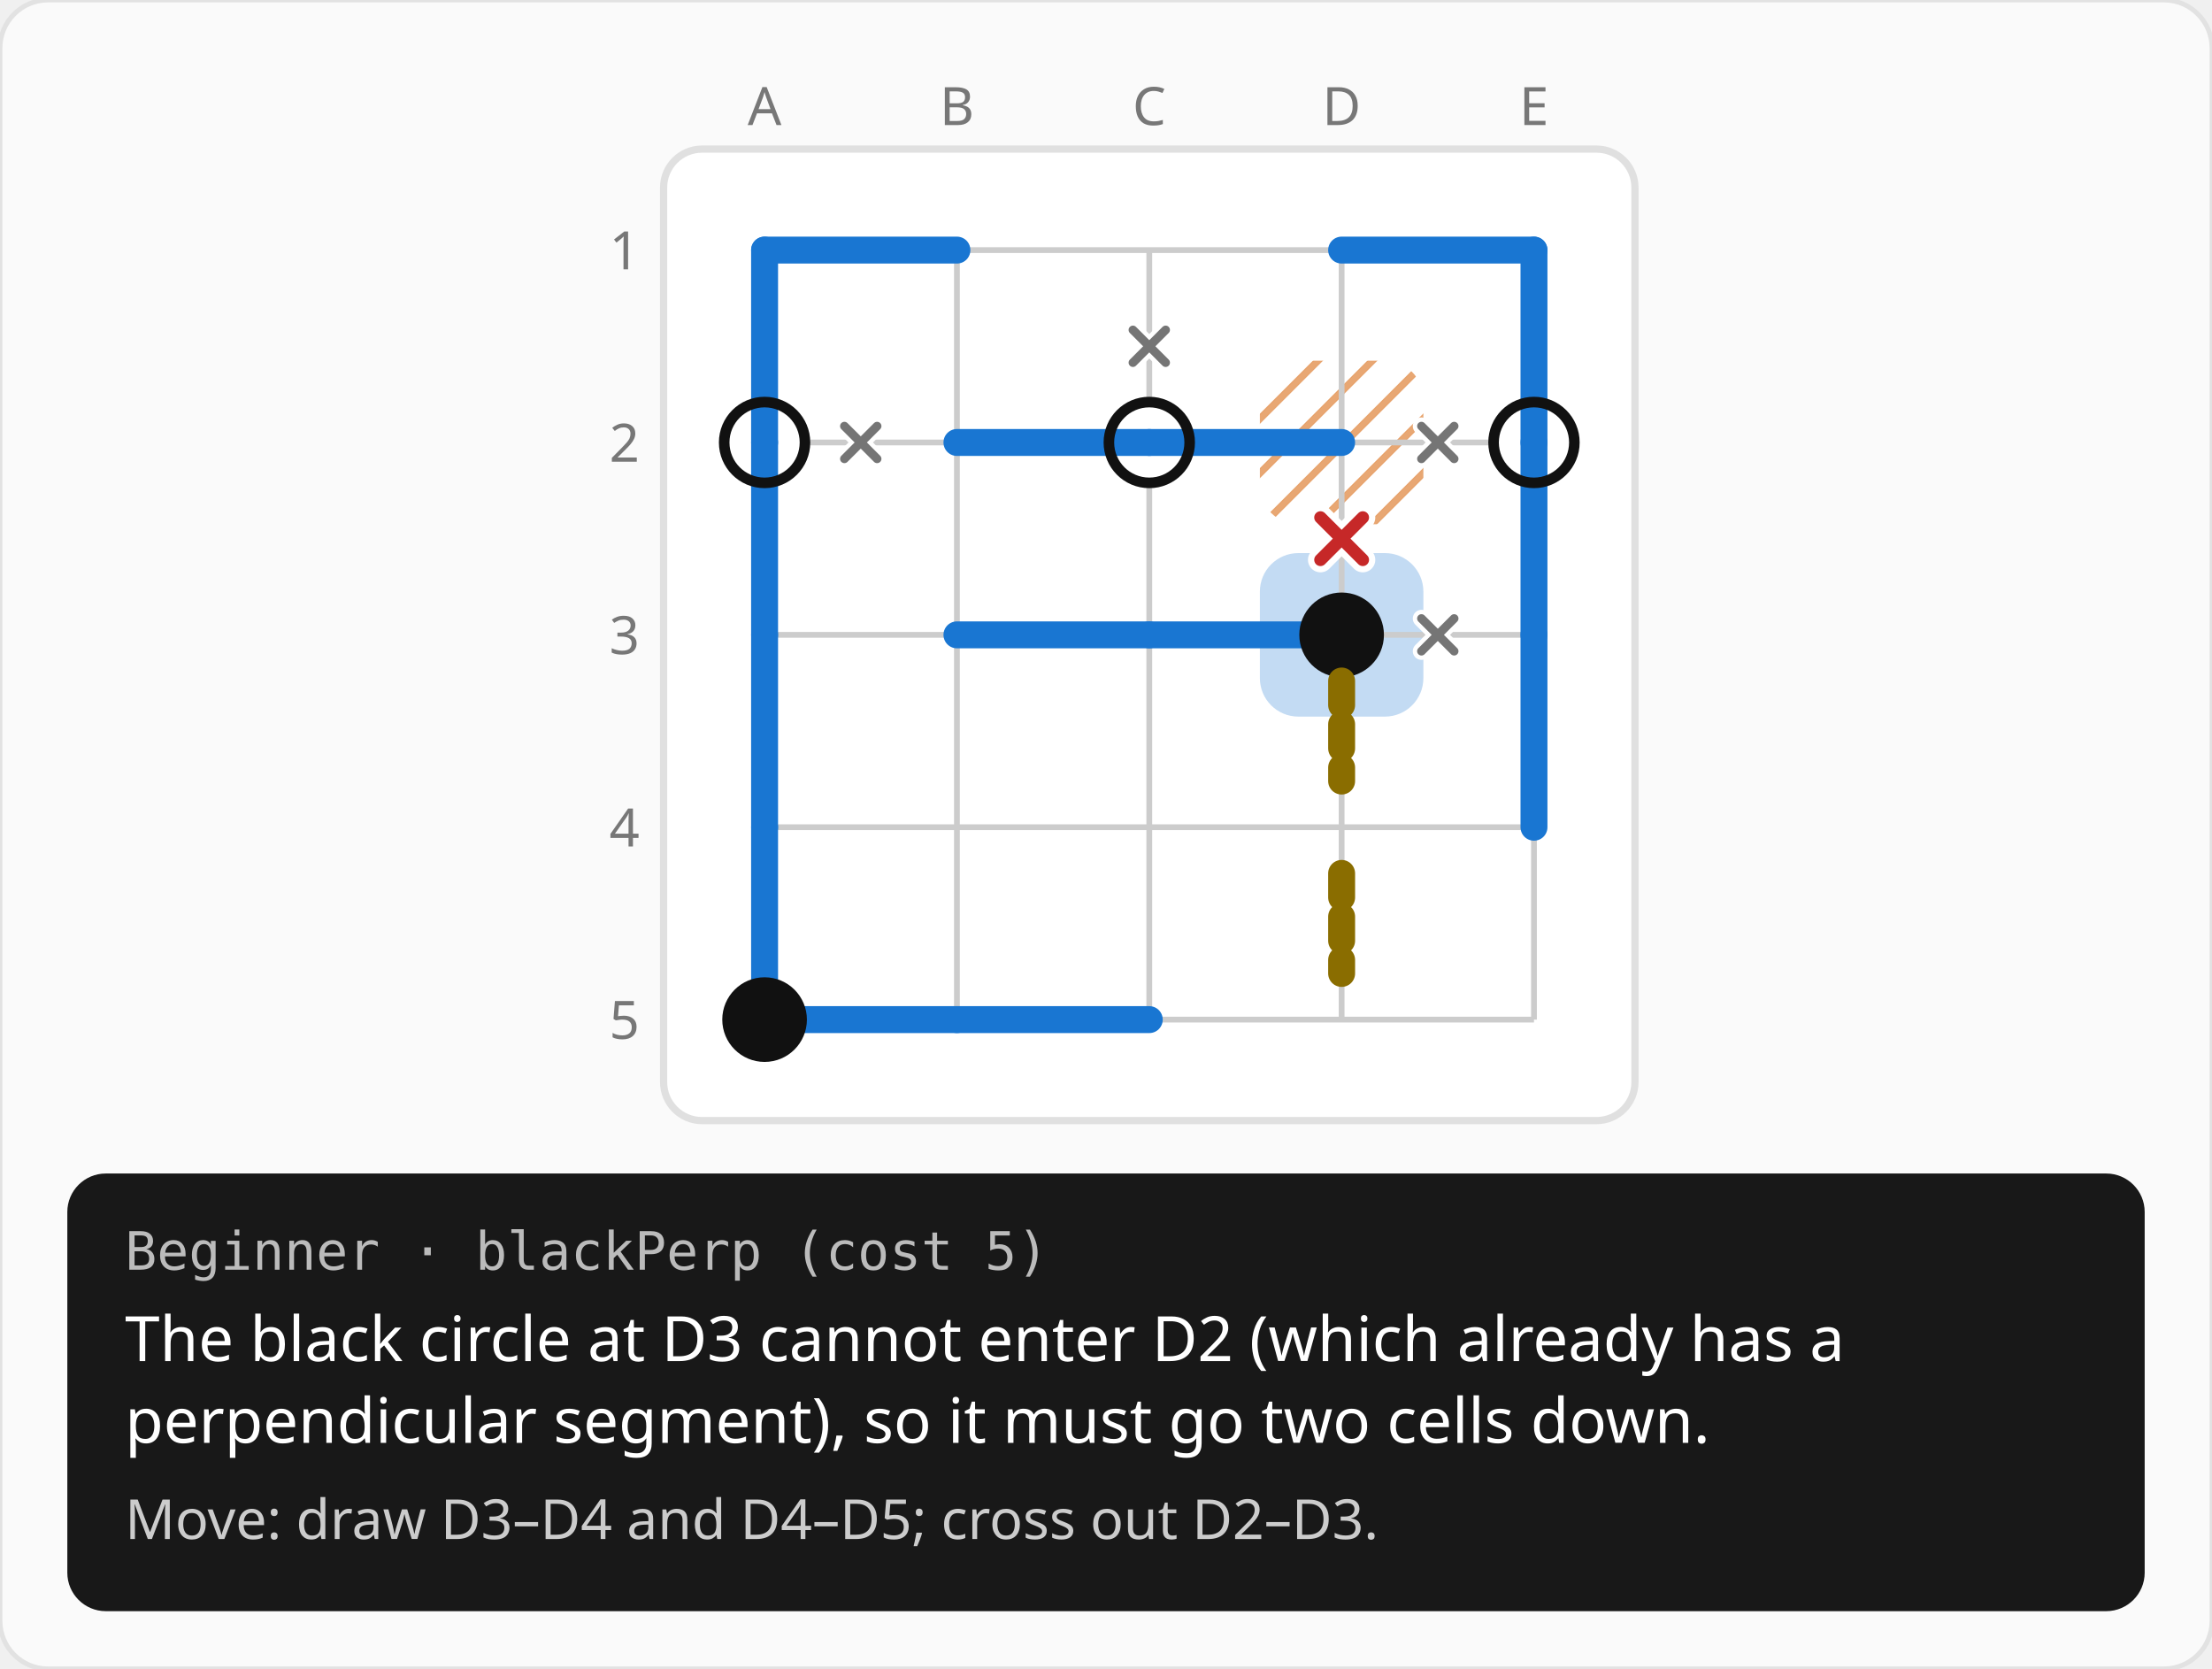
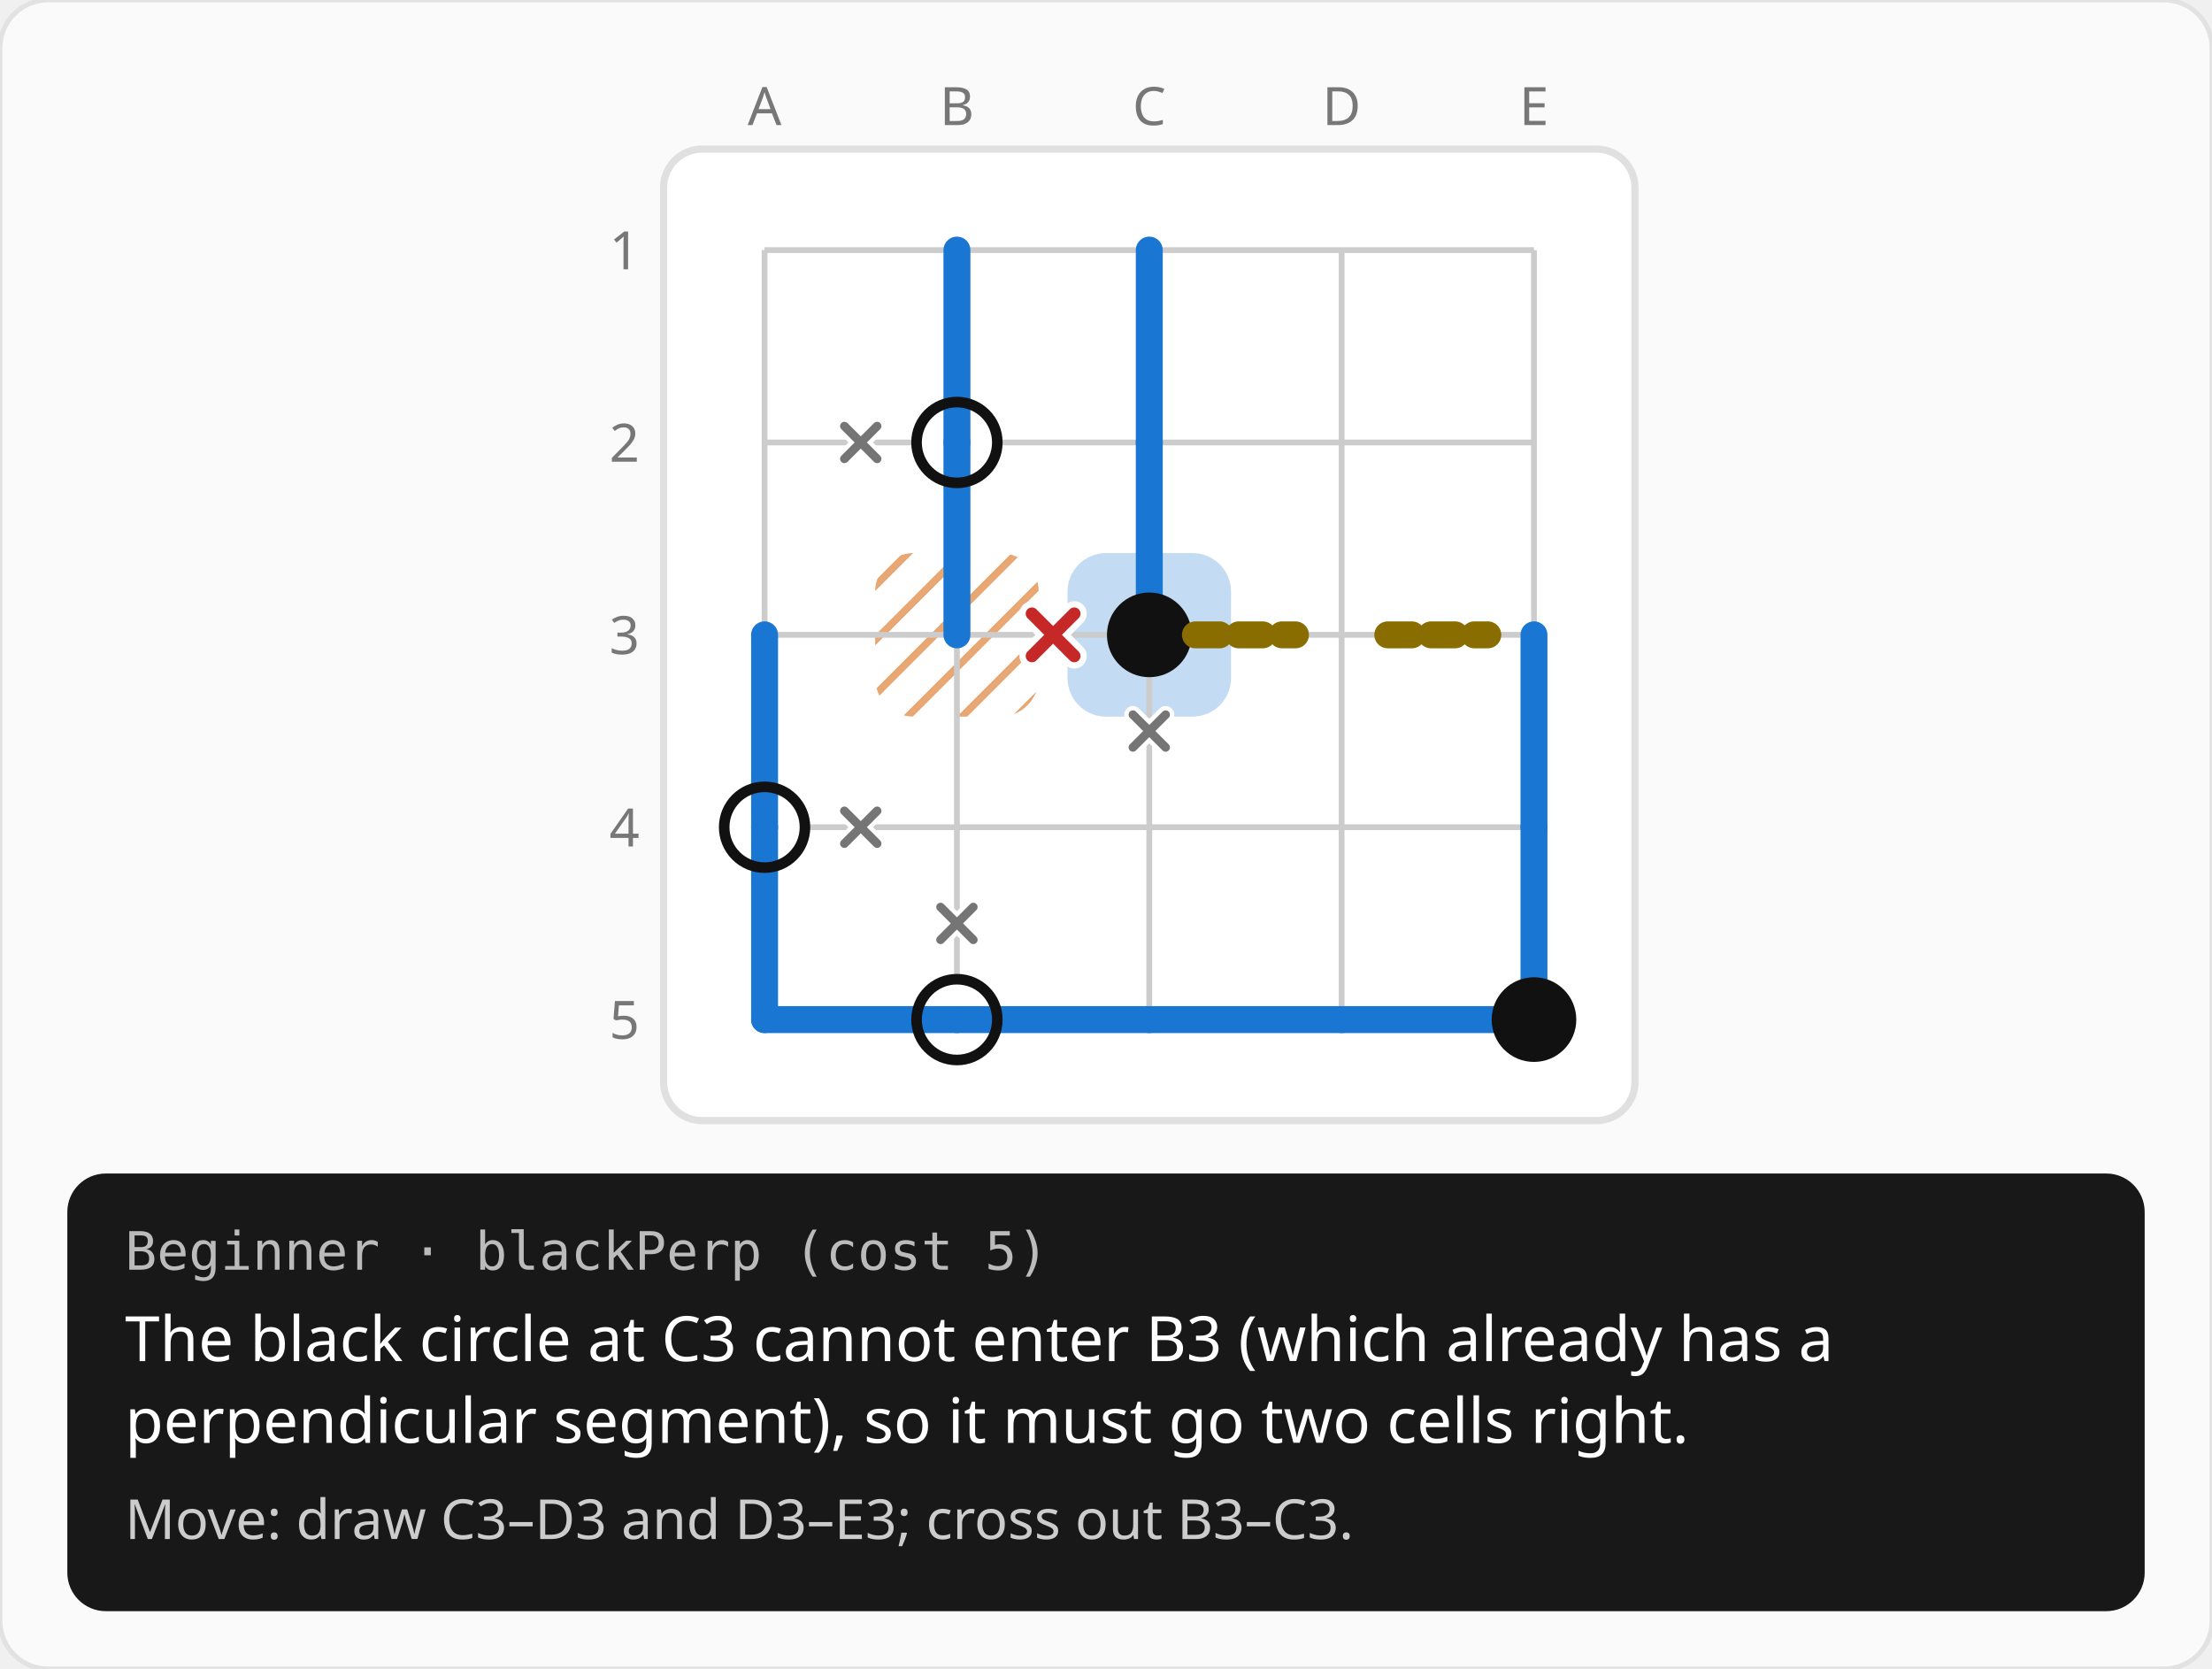
<svg xmlns="http://www.w3.org/2000/svg" width="460" height="347" viewBox="0 0 460 347">
  <rect width="460" height="347" rx="10" fill="#fafafa" stroke="#e2e2e2" />
  <defs>
    <pattern id="hatch" width="8" height="8" patternUnits="userSpaceOnUse" patternTransform="rotate(45)">
      <line x1="0" y1="0" x2="0" y2="8" stroke="#d55e00" stroke-width="3" opacity="0.55" />
    </pattern>
  </defs>
  <g transform="translate(119 12)">
    <text x="40" y="14" fill="#777777" font-size="11" font-family="system-ui, sans-serif" text-anchor="middle">A</text>
    <text x="80" y="14" fill="#777777" font-size="11" font-family="system-ui, sans-serif" text-anchor="middle">B</text>
    <text x="120" y="14" fill="#777777" font-size="11" font-family="system-ui, sans-serif" text-anchor="middle">C</text>
    <text x="160" y="14" fill="#777777" font-size="11" font-family="system-ui, sans-serif" text-anchor="middle">D</text>
    <text x="200" y="14" fill="#777777" font-size="11" font-family="system-ui, sans-serif" text-anchor="middle">E</text>
    <text x="14" y="44" fill="#777777" font-size="11" font-family="system-ui, sans-serif" text-anchor="end">1</text>
    <text x="14" y="84" fill="#777777" font-size="11" font-family="system-ui, sans-serif" text-anchor="end">2</text>
    <text x="14" y="124" fill="#777777" font-size="11" font-family="system-ui, sans-serif" text-anchor="end">3</text>
    <text x="14" y="164" fill="#777777" font-size="11" font-family="system-ui, sans-serif" text-anchor="end">4</text>
    <text x="14" y="204" fill="#777777" font-size="11" font-family="system-ui, sans-serif" text-anchor="end">5</text>
    <g transform="translate(18 18)">
      <rect x="1" y="1" width="202" height="202" rx="8" fill="#ffffff" stroke="#e0e0e0" stroke-width="1.5" />
-       <rect x="125" y="85" width="34" height="34" rx="8" fill="rgba(25,118,210,0.26)" />
-       <rect x="125" y="45" width="34" height="34" rx="8" fill="url(#hatch)" />
+       <rect x="85" y="85" width="34" height="34" rx="8" fill="rgba(25,118,210,0.26)" />
+       <rect x="45" y="85" width="34" height="34" rx="8" fill="url(#hatch)" />
      <line x1="22" y1="22" x2="182" y2="22" stroke="#cccccc" stroke-width="1.2" />
      <line x1="22" y1="62" x2="182" y2="62" stroke="#cccccc" stroke-width="1.2" />
      <line x1="22" y1="102" x2="182" y2="102" stroke="#cccccc" stroke-width="1.2" />
      <line x1="22" y1="142" x2="182" y2="142" stroke="#cccccc" stroke-width="1.2" />
      <line x1="22" y1="182" x2="182" y2="182" stroke="#cccccc" stroke-width="1.2" />
      <line x1="22" y1="22" x2="22" y2="182" stroke="#cccccc" stroke-width="1.2" />
      <line x1="62" y1="22" x2="62" y2="182" stroke="#cccccc" stroke-width="1.2" />
      <line x1="102" y1="22" x2="102" y2="182" stroke="#cccccc" stroke-width="1.2" />
      <line x1="142" y1="22" x2="142" y2="182" stroke="#cccccc" stroke-width="1.2" />
      <line x1="182" y1="22" x2="182" y2="182" stroke="#cccccc" stroke-width="1.2" />
-       <circle cx="22" cy="62" r="8.4" fill="#ffffff" />
-       <circle cx="102" cy="62" r="8.4" fill="#ffffff" />
-       <circle cx="182" cy="62" r="8.4" fill="#ffffff" />
-       <line x1="22" y1="22" x2="62" y2="22" stroke="#1976d2" stroke-width="5.6" stroke-linecap="round" />
-       <line x1="22" y1="22" x2="22" y2="62" stroke="#1976d2" stroke-width="5.6" stroke-linecap="round" />
-       <line x1="142" y1="22" x2="182" y2="22" stroke="#1976d2" stroke-width="5.6" stroke-linecap="round" />
-       <line x1="182" y1="22" x2="182" y2="62" stroke="#1976d2" stroke-width="5.6" stroke-linecap="round" />
-       <line x1="22" y1="62" x2="22" y2="102" stroke="#1976d2" stroke-width="5.6" stroke-linecap="round" />
-       <line x1="62" y1="62" x2="102" y2="62" stroke="#1976d2" stroke-width="5.6" stroke-linecap="round" />
-       <line x1="102" y1="62" x2="142" y2="62" stroke="#1976d2" stroke-width="5.6" stroke-linecap="round" />
-       <line x1="182" y1="62" x2="182" y2="102" stroke="#1976d2" stroke-width="5.6" stroke-linecap="round" />
+       <circle cx="62" cy="62" r="8.4" fill="#ffffff" />
+       <circle cx="22" cy="142" r="8.4" fill="#ffffff" />
+       <circle cx="62" cy="182" r="8.4" fill="#ffffff" />
+       <line x1="62" y1="22" x2="62" y2="62" stroke="#1976d2" stroke-width="5.6" stroke-linecap="round" />
+       <line x1="102" y1="22" x2="102" y2="62" stroke="#1976d2" stroke-width="5.6" stroke-linecap="round" />
+       <line x1="62" y1="62" x2="62" y2="102" stroke="#1976d2" stroke-width="5.6" stroke-linecap="round" />
+       <line x1="102" y1="62" x2="102" y2="102" stroke="#1976d2" stroke-width="5.6" stroke-linecap="round" />
      <line x1="22" y1="102" x2="22" y2="142" stroke="#1976d2" stroke-width="5.6" stroke-linecap="round" />
-       <line x1="62" y1="102" x2="102" y2="102" stroke="#1976d2" stroke-width="5.6" stroke-linecap="round" />
-       <line x1="102" y1="102" x2="142" y2="102" stroke="#1976d2" stroke-width="5.6" stroke-linecap="round" />
      <line x1="182" y1="102" x2="182" y2="142" stroke="#1976d2" stroke-width="5.6" stroke-linecap="round" />
      <line x1="22" y1="142" x2="22" y2="182" stroke="#1976d2" stroke-width="5.6" stroke-linecap="round" />
+       <line x1="182" y1="142" x2="182" y2="182" stroke="#1976d2" stroke-width="5.6" stroke-linecap="round" />
      <line x1="22" y1="182" x2="62" y2="182" stroke="#1976d2" stroke-width="5.6" stroke-linecap="round" />
      <line x1="62" y1="182" x2="102" y2="182" stroke="#1976d2" stroke-width="5.6" stroke-linecap="round" />
-       <circle cx="22" cy="62" r="8.4" fill="none" stroke="#111111" stroke-width="2.2" />
-       <circle cx="102" cy="62" r="8.4" fill="none" stroke="#111111" stroke-width="2.2" />
-       <circle cx="182" cy="62" r="8.4" fill="none" stroke="#111111" stroke-width="2.2" />
-       <circle cx="142" cy="102" r="8.8" fill="#111111" />
-       <circle cx="22" cy="182" r="8.8" fill="#111111" />
-       <path d="M98.6 38.6L105.4 45.4M98.6 45.4L105.4 38.6" stroke="#ffffff" stroke-width="3.6" stroke-linecap="round" />
-       <path d="M98.6 38.6L105.4 45.4M98.6 45.4L105.4 38.6" stroke="#757575" stroke-width="1.8" stroke-linecap="round" />
+       <line x1="102" y1="182" x2="142" y2="182" stroke="#1976d2" stroke-width="5.6" stroke-linecap="round" />
+       <line x1="142" y1="182" x2="182" y2="182" stroke="#1976d2" stroke-width="5.6" stroke-linecap="round" />
+       <circle cx="62" cy="62" r="8.4" fill="none" stroke="#111111" stroke-width="2.2" />
+       <circle cx="102" cy="102" r="8.8" fill="#111111" />
+       <circle cx="22" cy="142" r="8.4" fill="none" stroke="#111111" stroke-width="2.2" />
+       <circle cx="62" cy="182" r="8.4" fill="none" stroke="#111111" stroke-width="2.2" />
+       <circle cx="182" cy="182" r="8.8" fill="#111111" />
      <path d="M38.6 58.6L45.4 65.4M38.6 65.4L45.4 58.6" stroke="#ffffff" stroke-width="3.6" stroke-linecap="round" />
      <path d="M38.6 58.6L45.4 65.4M38.6 65.4L45.4 58.6" stroke="#757575" stroke-width="1.8" stroke-linecap="round" />
-       <path d="M158.6 58.6L165.4 65.4M158.6 65.4L165.4 58.6" stroke="#ffffff" stroke-width="3.6" stroke-linecap="round" />
-       <path d="M158.6 58.6L165.4 65.4M158.6 65.4L165.4 58.6" stroke="#757575" stroke-width="1.8" stroke-linecap="round" />
-       <path d="M158.6 98.6L165.4 105.4M158.6 105.4L165.4 98.6" stroke="#ffffff" stroke-width="3.6" stroke-linecap="round" />
-       <path d="M158.6 98.6L165.4 105.4M158.6 105.4L165.4 98.6" stroke="#757575" stroke-width="1.8" stroke-linecap="round" />
-       <line x1="142" y1="111.6" x2="142" y2="132.4" stroke="#8a6d00" stroke-width="5.6" stroke-linecap="round" stroke-dasharray="5 4" />
-       <line x1="142" y1="151.6" x2="142" y2="172.4" stroke="#8a6d00" stroke-width="5.6" stroke-linecap="round" stroke-dasharray="5 4" />
-       <path d="M137.6 77.6L146.4 86.4M137.6 86.4L146.4 77.6" stroke="#ffffff" stroke-width="5.2" stroke-linecap="round" />
-       <path d="M137.6 77.6L146.4 86.4M137.6 86.4L146.4 77.6" stroke="#c62828" stroke-width="2.6" stroke-linecap="round" />
+       <path d="M98.6 118.6L105.4 125.4M98.6 125.4L105.4 118.6" stroke="#ffffff" stroke-width="3.6" stroke-linecap="round" />
+       <path d="M98.6 118.6L105.4 125.4M98.6 125.4L105.4 118.6" stroke="#757575" stroke-width="1.8" stroke-linecap="round" />
+       <path d="M38.6 138.6L45.4 145.4M38.6 145.4L45.4 138.6" stroke="#ffffff" stroke-width="3.6" stroke-linecap="round" />
+       <path d="M38.6 138.6L45.4 145.4M38.6 145.4L45.4 138.6" stroke="#757575" stroke-width="1.8" stroke-linecap="round" />
+       <path d="M58.6 158.6L65.4 165.4M58.6 165.4L65.4 158.6" stroke="#ffffff" stroke-width="3.6" stroke-linecap="round" />
+       <path d="M58.6 158.6L65.4 165.4M58.6 165.4L65.4 158.6" stroke="#757575" stroke-width="1.8" stroke-linecap="round" />
+       <line x1="111.6" y1="102" x2="132.4" y2="102" stroke="#8a6d00" stroke-width="5.6" stroke-linecap="round" stroke-dasharray="5 4" />
+       <line x1="151.6" y1="102" x2="172.4" y2="102" stroke="#8a6d00" stroke-width="5.6" stroke-linecap="round" stroke-dasharray="5 4" />
+       <path d="M77.6 97.6L86.4 106.4M77.6 106.4L86.4 97.6" stroke="#ffffff" stroke-width="5.2" stroke-linecap="round" />
+       <path d="M77.6 97.6L86.4 106.4M77.6 106.4L86.4 97.6" stroke="#c62828" stroke-width="2.6" stroke-linecap="round" />
    </g>
  </g>
  <rect x="14" y="244" width="432" height="91" rx="8" fill="#181818" />
  <text x="26" y="264" fill="#bbbbbb" font-size="11" font-family="ui-monospace, Menlo, monospace">Beginner · blackPerp (cost 5)</text>
-   <text x="26" y="283" fill="#ffffff" font-size="13" font-family="system-ui, sans-serif">The black circle at D3 cannot enter D2 (which already has a</text>
-   <text x="26" y="300" fill="#ffffff" font-size="13" font-family="system-ui, sans-serif">perpendicular segment), so it must go two cells down.</text>
-   <text x="26" y="320" fill="#cccccc" font-size="11.5" font-family="system-ui, sans-serif">Move: draw D3–D4 and D4–D5; cross out D2–D3.</text>
+   <text x="26" y="283" fill="#ffffff" font-size="13" font-family="system-ui, sans-serif">The black circle at C3 cannot enter B3 (which already has a</text>
+   <text x="26" y="300" fill="#ffffff" font-size="13" font-family="system-ui, sans-serif">perpendicular segment), so it must go two cells right.</text>
+   <text x="26" y="320" fill="#cccccc" font-size="11.5" font-family="system-ui, sans-serif">Move: draw C3–D3 and D3–E3; cross out B3–C3.</text>
</svg>
